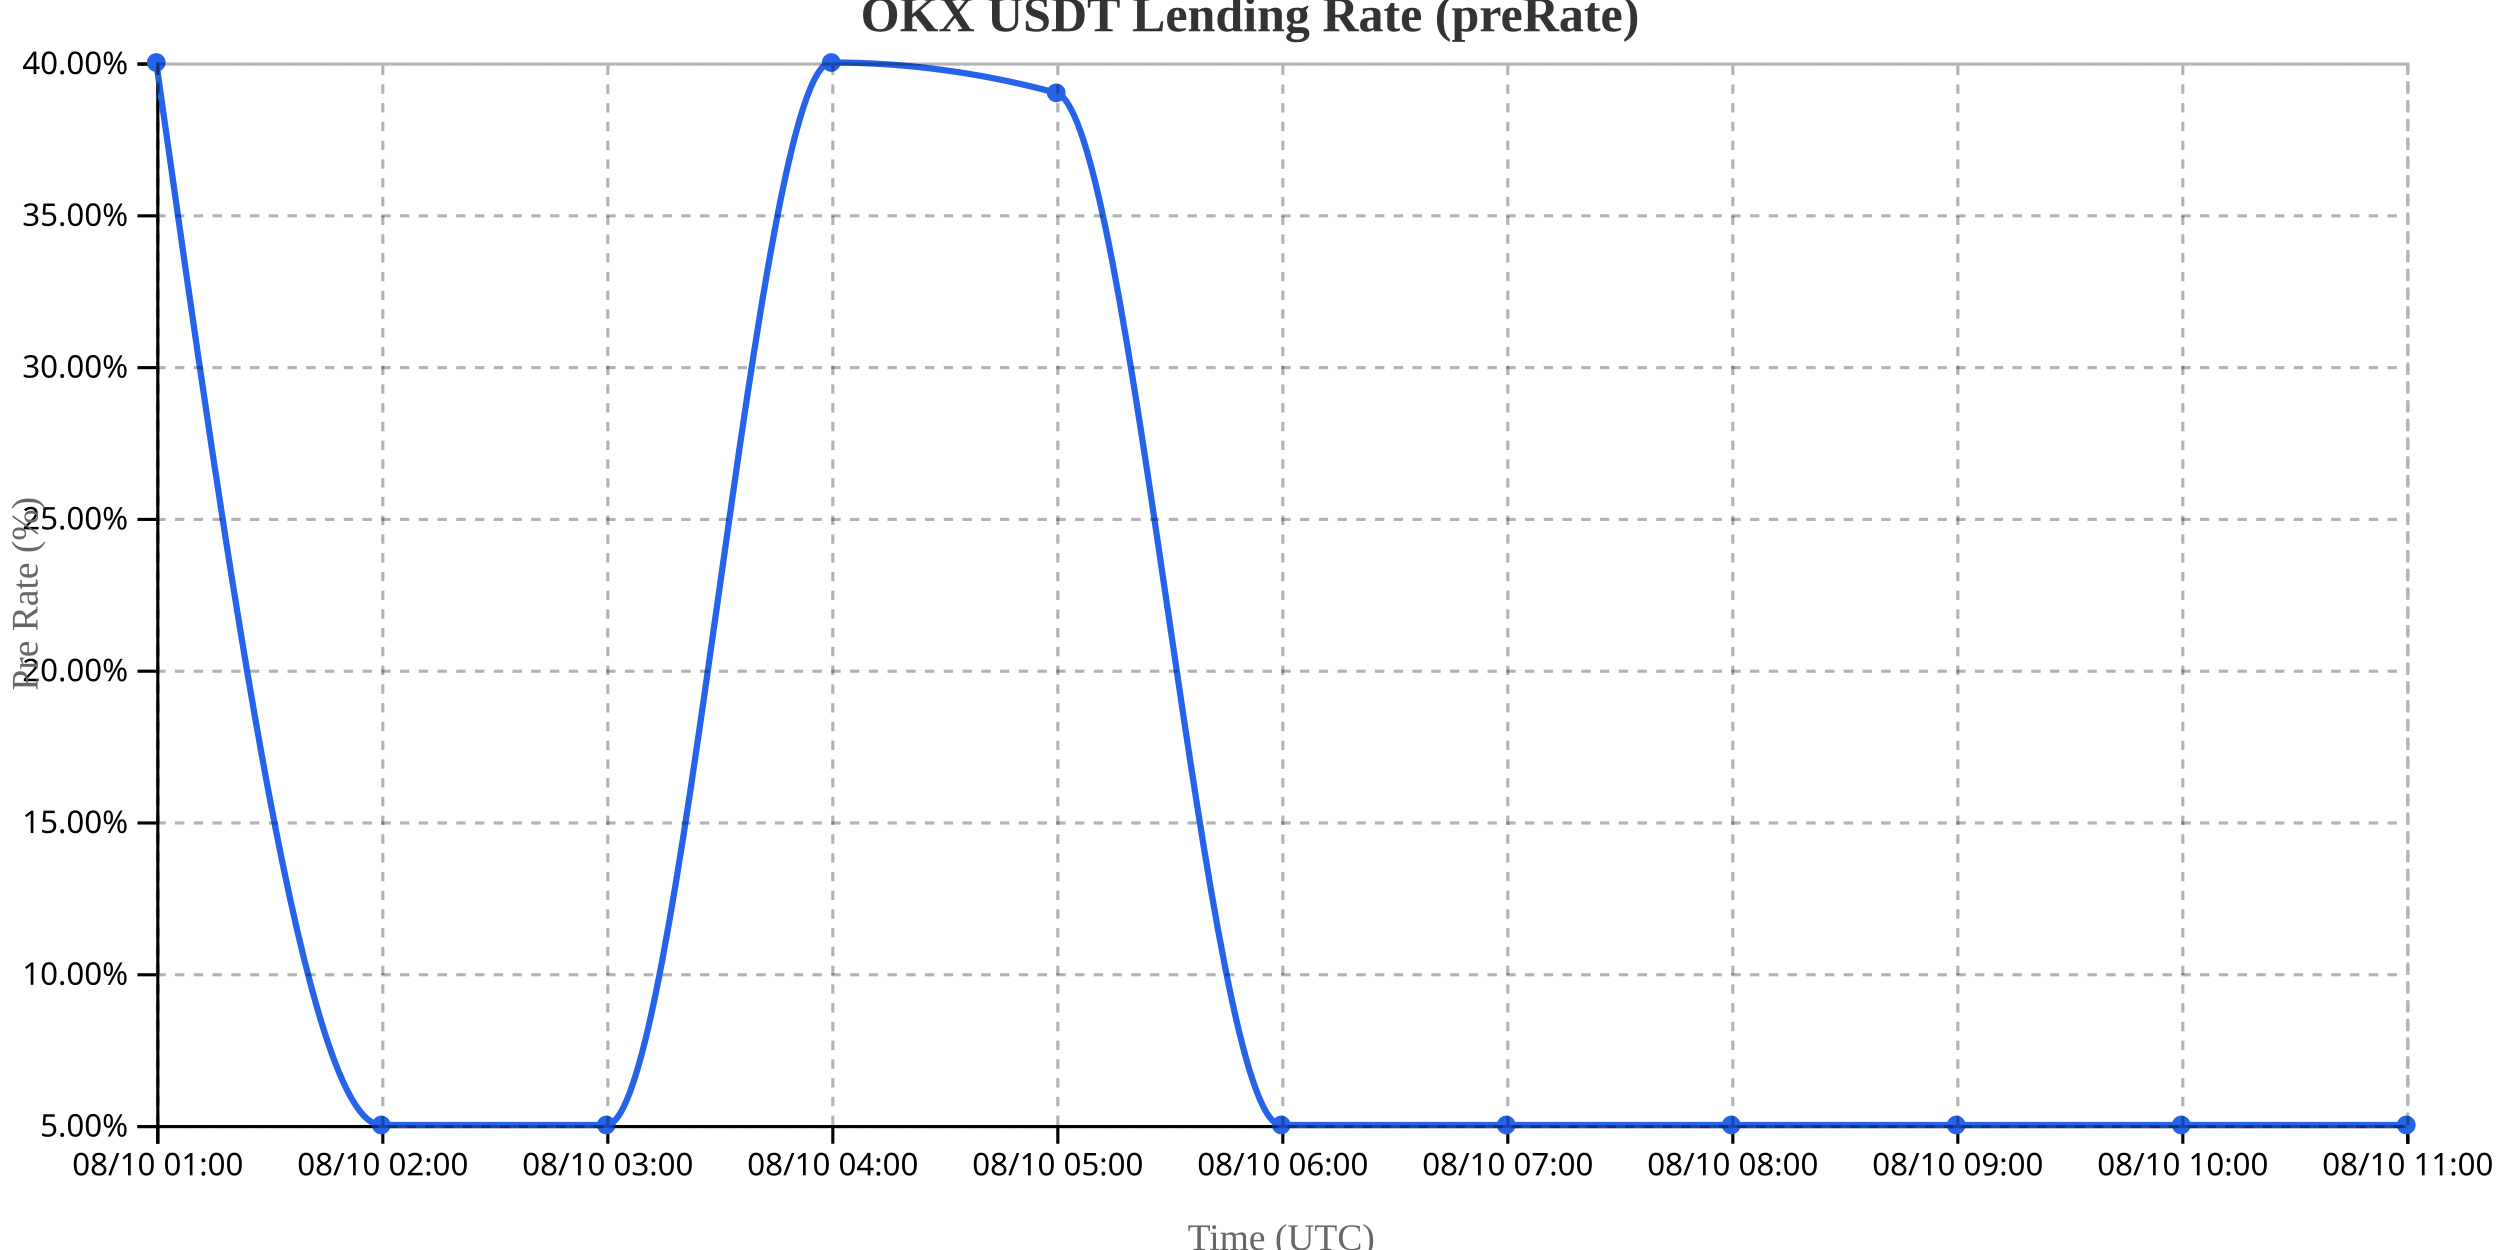
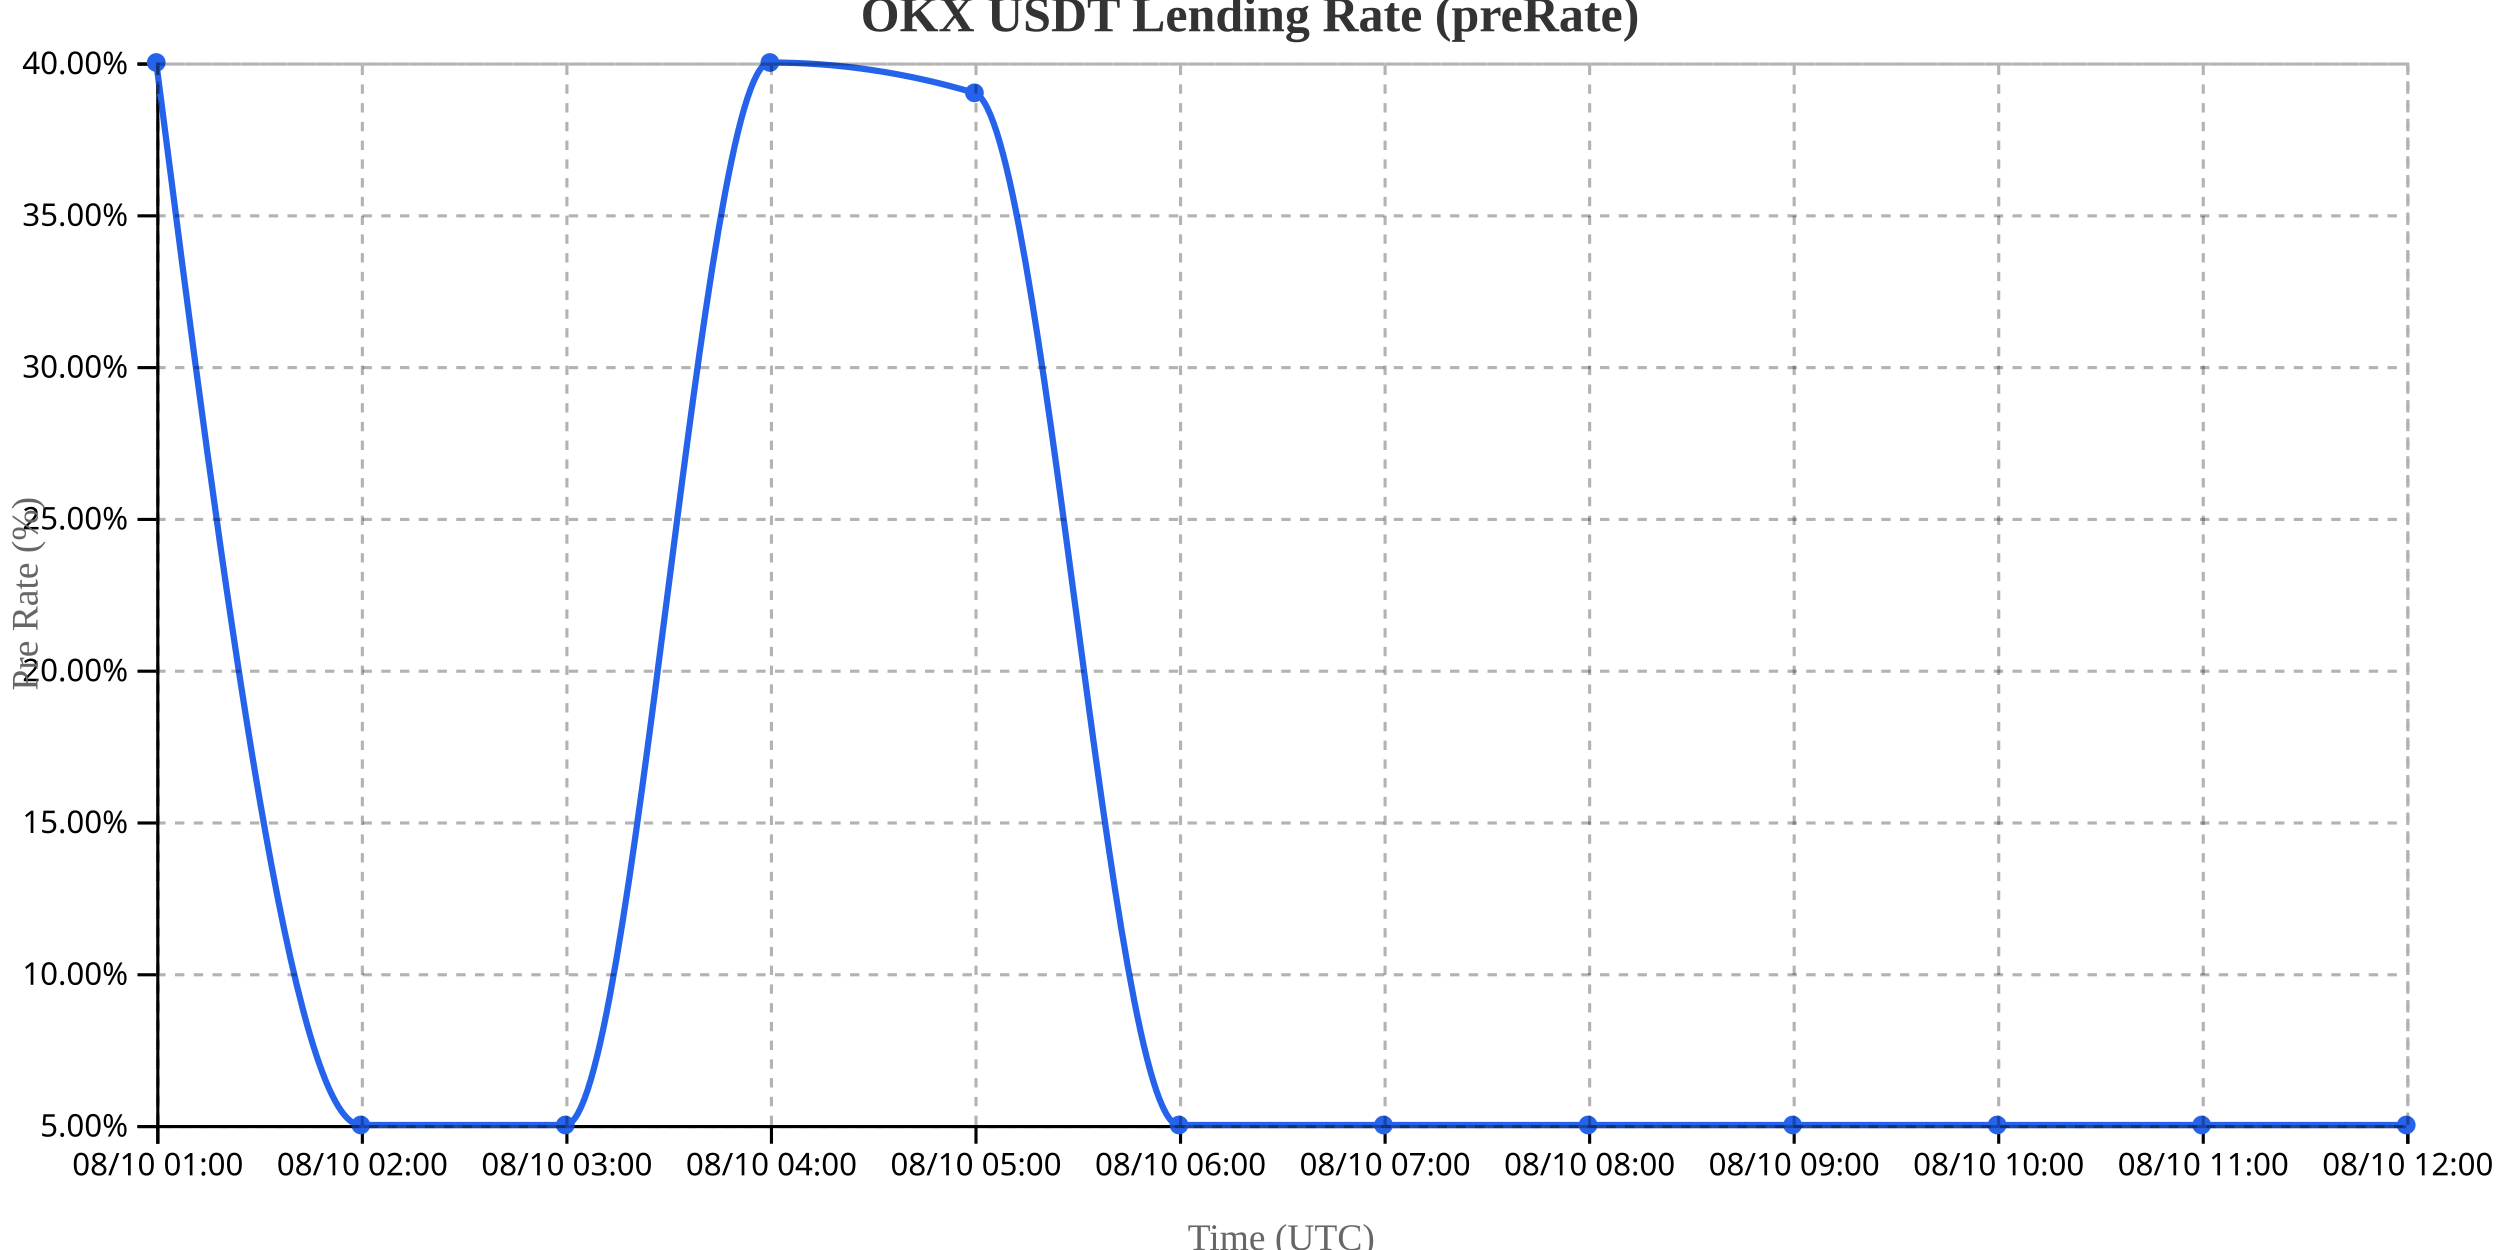
<svg xmlns="http://www.w3.org/2000/svg" width="800" height="400">
  <g transform="translate(50,20)">
    <g transform="translate(0,340)" fill="none" font-size="10" font-family="sans-serif" text-anchor="middle">
      <path class="domain" stroke="currentColor" d="M0.5,6V0.5H720.5V6" />
      <g class="tick" opacity="1" transform="translate(0.5,0)">
        <line stroke="currentColor" y2="6" />
        <text fill="currentColor" y="9" dy="0.71em">08/10 01:00</text>
      </g>
-       <g class="tick" opacity="1" transform="translate(72.5,0)">
+       <g class="tick" opacity="1" transform="translate(65.95455,0)">
        <line stroke="currentColor" y2="6" />
        <text fill="currentColor" y="9" dy="0.71em">08/10 02:00</text>
      </g>
-       <g class="tick" opacity="1" transform="translate(144.5,0)">
+       <g class="tick" opacity="1" transform="translate(131.4091,0)">
        <line stroke="currentColor" y2="6" />
        <text fill="currentColor" y="9" dy="0.71em">08/10 03:00</text>
      </g>
-       <g class="tick" opacity="1" transform="translate(216.5,0)">
+       <g class="tick" opacity="1" transform="translate(196.8636,0)">
        <line stroke="currentColor" y2="6" />
        <text fill="currentColor" y="9" dy="0.71em">08/10 04:00</text>
      </g>
-       <g class="tick" opacity="1" transform="translate(288.5,0)">
+       <g class="tick" opacity="1" transform="translate(262.3182,0)">
        <line stroke="currentColor" y2="6" />
        <text fill="currentColor" y="9" dy="0.71em">08/10 05:00</text>
      </g>
-       <g class="tick" opacity="1" transform="translate(360.5,0)">
+       <g class="tick" opacity="1" transform="translate(327.7727,0)">
        <line stroke="currentColor" y2="6" />
        <text fill="currentColor" y="9" dy="0.71em">08/10 06:00</text>
      </g>
-       <g class="tick" opacity="1" transform="translate(432.5,0)">
+       <g class="tick" opacity="1" transform="translate(393.2273,0)">
        <line stroke="currentColor" y2="6" />
        <text fill="currentColor" y="9" dy="0.71em">08/10 07:00</text>
      </g>
-       <g class="tick" opacity="1" transform="translate(504.5,0)">
+       <g class="tick" opacity="1" transform="translate(458.6818,0)">
        <line stroke="currentColor" y2="6" />
        <text fill="currentColor" y="9" dy="0.71em">08/10 08:00</text>
      </g>
-       <g class="tick" opacity="1" transform="translate(576.5,0)">
+       <g class="tick" opacity="1" transform="translate(524.1364,0)">
        <line stroke="currentColor" y2="6" />
        <text fill="currentColor" y="9" dy="0.71em">08/10 09:00</text>
      </g>
-       <g class="tick" opacity="1" transform="translate(648.5,0)">
+       <g class="tick" opacity="1" transform="translate(589.5909,0)">
        <line stroke="currentColor" y2="6" />
        <text fill="currentColor" y="9" dy="0.71em">08/10 10:00</text>
      </g>
+       <g class="tick" opacity="1" transform="translate(655.0455,0)">
+         <line stroke="currentColor" y2="6" />
+         <text fill="currentColor" y="9" dy="0.71em">08/10 11:00</text>
+       </g>
      <g class="tick" opacity="1" transform="translate(720.5,0)">
        <line stroke="currentColor" y2="6" />
-         <text fill="currentColor" y="9" dy="0.71em">08/10 11:00</text>
+         <text fill="currentColor" y="9" dy="0.71em">08/10 12:00</text>
      </g>
    </g>
    <g fill="none" font-size="10" font-family="sans-serif" text-anchor="end">
      <path class="domain" stroke="currentColor" d="M-6,340.5H0.5V0.5H-6" />
      <g class="tick" opacity="1" transform="translate(0,340.5)">
        <line stroke="currentColor" x2="-6" />
        <text fill="currentColor" x="-9" dy="0.32em">5.00%</text>
      </g>
      <g class="tick" opacity="1" transform="translate(0,291.9286)">
        <line stroke="currentColor" x2="-6" />
        <text fill="currentColor" x="-9" dy="0.32em">10.00%</text>
      </g>
      <g class="tick" opacity="1" transform="translate(0,243.3571)">
        <line stroke="currentColor" x2="-6" />
        <text fill="currentColor" x="-9" dy="0.32em">15.00%</text>
      </g>
      <g class="tick" opacity="1" transform="translate(0,194.7857)">
        <line stroke="currentColor" x2="-6" />
        <text fill="currentColor" x="-9" dy="0.32em">20.00%</text>
      </g>
      <g class="tick" opacity="1" transform="translate(0,146.2143)">
        <line stroke="currentColor" x2="-6" />
        <text fill="currentColor" x="-9" dy="0.32em">25.00%</text>
      </g>
      <g class="tick" opacity="1" transform="translate(0,97.64286)">
        <line stroke="currentColor" x2="-6" />
        <text fill="currentColor" x="-9" dy="0.32em">30.00%</text>
      </g>
      <g class="tick" opacity="1" transform="translate(0,49.07143)">
        <line stroke="currentColor" x2="-6" />
        <text fill="currentColor" x="-9" dy="0.32em">35.00%</text>
      </g>
      <g class="tick" opacity="1" transform="translate(0,0.5)">
        <line stroke="currentColor" x2="-6" />
        <text fill="currentColor" x="-9" dy="0.32em">40.00%</text>
      </g>
    </g>
    <text transform="rotate(-90)" y="-50" x="-170" dy="1em" style="text-anchor: middle; font-size: 12px; fill: #666;">Pre Rate (%)</text>
    <text transform="translate(360, 380)" style="text-anchor: middle; font-size: 12px; fill: #666;">Time (UTC)</text>
-     <path fill="none" stroke="#2563eb" stroke-width="2" d="M0,0C24,170,48,340,72,340C96,340,120,340,144,340C168,340,192,0,216,0C240,0,264,3.238,288,9.714C312,16.19,336,340,360,340C384,340,408,340,432,340C456,340,480,340,504,340C528,340,552,340,576,340C600,340,624,340,648,340C672,340,696,340,720,340" />
+     <path fill="none" stroke="#2563eb" stroke-width="2" d="M0,0C21.818,170,43.636,340,65.455,340C87.273,340,109.091,340,130.909,340C152.727,340,174.545,0,196.364,0C218.182,0,240,3.238,261.818,9.714C283.636,16.19,305.455,340,327.273,340C349.091,340,370.909,340,392.727,340C414.545,340,436.364,340,458.182,340C480,340,501.818,340,523.636,340C545.455,340,567.273,340,589.091,340C610.909,340,632.727,340,654.545,340C676.364,340,698.182,340,720,340" />
    <circle class="dot" cx="0" cy="0" r="3" fill="#2563eb" />
-     <circle class="dot" cx="72" cy="340" r="3" fill="#2563eb" />
-     <circle class="dot" cx="144" cy="340" r="3" fill="#2563eb" />
-     <circle class="dot" cx="216" cy="0" r="3" fill="#2563eb" />
-     <circle class="dot" cx="288" cy="9.714" r="3" fill="#2563eb" />
-     <circle class="dot" cx="360" cy="340" r="3" fill="#2563eb" />
-     <circle class="dot" cx="432" cy="340" r="3" fill="#2563eb" />
-     <circle class="dot" cx="504" cy="340" r="3" fill="#2563eb" />
-     <circle class="dot" cx="576" cy="340" r="3" fill="#2563eb" />
-     <circle class="dot" cx="648" cy="340" r="3" fill="#2563eb" />
+     <circle class="dot" cx="65.455" cy="340" r="3" fill="#2563eb" />
+     <circle class="dot" cx="130.909" cy="340" r="3" fill="#2563eb" />
+     <circle class="dot" cx="196.364" cy="0" r="3" fill="#2563eb" />
+     <circle class="dot" cx="261.818" cy="9.714" r="3" fill="#2563eb" />
+     <circle class="dot" cx="327.273" cy="340" r="3" fill="#2563eb" />
+     <circle class="dot" cx="392.727" cy="340" r="3" fill="#2563eb" />
+     <circle class="dot" cx="458.182" cy="340" r="3" fill="#2563eb" />
+     <circle class="dot" cx="523.636" cy="340" r="3" fill="#2563eb" />
+     <circle class="dot" cx="589.091" cy="340" r="3" fill="#2563eb" />
+     <circle class="dot" cx="654.545" cy="340" r="3" fill="#2563eb" />
    <circle class="dot" cx="720" cy="340" r="3" fill="#2563eb" />
    <g class="grid" transform="translate(0,340)" fill="none" font-size="10" font-family="sans-serif" text-anchor="middle" style="stroke-dasharray: 3,3; opacity: 0.3;">
      <path class="domain" stroke="currentColor" d="M0.5,-340V0.5H720.5V-340" />
      <g class="tick" opacity="1" transform="translate(0.5,0)">
        <line stroke="currentColor" y2="-340" />
        <text fill="currentColor" y="3" dy="0.71em" />
      </g>
-       <g class="tick" opacity="1" transform="translate(72.5,0)">
+       <g class="tick" opacity="1" transform="translate(65.95455,0)">
        <line stroke="currentColor" y2="-340" />
        <text fill="currentColor" y="3" dy="0.71em" />
      </g>
-       <g class="tick" opacity="1" transform="translate(144.5,0)">
+       <g class="tick" opacity="1" transform="translate(131.4091,0)">
        <line stroke="currentColor" y2="-340" />
        <text fill="currentColor" y="3" dy="0.71em" />
      </g>
-       <g class="tick" opacity="1" transform="translate(216.5,0)">
+       <g class="tick" opacity="1" transform="translate(196.8636,0)">
        <line stroke="currentColor" y2="-340" />
        <text fill="currentColor" y="3" dy="0.71em" />
      </g>
-       <g class="tick" opacity="1" transform="translate(288.5,0)">
+       <g class="tick" opacity="1" transform="translate(262.3182,0)">
        <line stroke="currentColor" y2="-340" />
        <text fill="currentColor" y="3" dy="0.71em" />
      </g>
-       <g class="tick" opacity="1" transform="translate(360.5,0)">
+       <g class="tick" opacity="1" transform="translate(327.7727,0)">
        <line stroke="currentColor" y2="-340" />
        <text fill="currentColor" y="3" dy="0.71em" />
      </g>
-       <g class="tick" opacity="1" transform="translate(432.5,0)">
+       <g class="tick" opacity="1" transform="translate(393.2273,0)">
        <line stroke="currentColor" y2="-340" />
        <text fill="currentColor" y="3" dy="0.71em" />
      </g>
-       <g class="tick" opacity="1" transform="translate(504.5,0)">
+       <g class="tick" opacity="1" transform="translate(458.6818,0)">
        <line stroke="currentColor" y2="-340" />
        <text fill="currentColor" y="3" dy="0.71em" />
      </g>
-       <g class="tick" opacity="1" transform="translate(576.5,0)">
+       <g class="tick" opacity="1" transform="translate(524.1364,0)">
        <line stroke="currentColor" y2="-340" />
        <text fill="currentColor" y="3" dy="0.71em" />
      </g>
-       <g class="tick" opacity="1" transform="translate(648.5,0)">
+       <g class="tick" opacity="1" transform="translate(589.5909,0)">
+         <line stroke="currentColor" y2="-340" />
+         <text fill="currentColor" y="3" dy="0.71em" />
+       </g>
+       <g class="tick" opacity="1" transform="translate(655.0455,0)">
        <line stroke="currentColor" y2="-340" />
        <text fill="currentColor" y="3" dy="0.71em" />
      </g>
      <g class="tick" opacity="1" transform="translate(720.5,0)">
        <line stroke="currentColor" y2="-340" />
        <text fill="currentColor" y="3" dy="0.71em" />
      </g>
    </g>
    <g class="grid" fill="none" font-size="10" font-family="sans-serif" text-anchor="end" style="stroke-dasharray: 3,3; opacity: 0.3;">
      <path class="domain" stroke="currentColor" d="M720,340.5H0.5V0.5H720" />
      <g class="tick" opacity="1" transform="translate(0,340.5)">
        <line stroke="currentColor" x2="720" />
        <text fill="currentColor" x="-3" dy="0.32em" />
      </g>
      <g class="tick" opacity="1" transform="translate(0,291.9286)">
        <line stroke="currentColor" x2="720" />
        <text fill="currentColor" x="-3" dy="0.32em" />
      </g>
      <g class="tick" opacity="1" transform="translate(0,243.3571)">
        <line stroke="currentColor" x2="720" />
        <text fill="currentColor" x="-3" dy="0.32em" />
      </g>
      <g class="tick" opacity="1" transform="translate(0,194.7857)">
        <line stroke="currentColor" x2="720" />
        <text fill="currentColor" x="-3" dy="0.32em" />
      </g>
      <g class="tick" opacity="1" transform="translate(0,146.2143)">
        <line stroke="currentColor" x2="720" />
        <text fill="currentColor" x="-3" dy="0.32em" />
      </g>
      <g class="tick" opacity="1" transform="translate(0,97.64286)">
        <line stroke="currentColor" x2="720" />
        <text fill="currentColor" x="-3" dy="0.32em" />
      </g>
      <g class="tick" opacity="1" transform="translate(0,49.07143)">
        <line stroke="currentColor" x2="720" />
        <text fill="currentColor" x="-3" dy="0.32em" />
      </g>
      <g class="tick" opacity="1" transform="translate(0,0.5)">
        <line stroke="currentColor" x2="720" />
        <text fill="currentColor" x="-3" dy="0.32em" />
      </g>
    </g>
  </g>
  <text x="400" y="10" text-anchor="middle" style="font-size: 16px; font-weight: bold; fill: #333;">OKX USDT Lending Rate (preRate)</text>
</svg>
